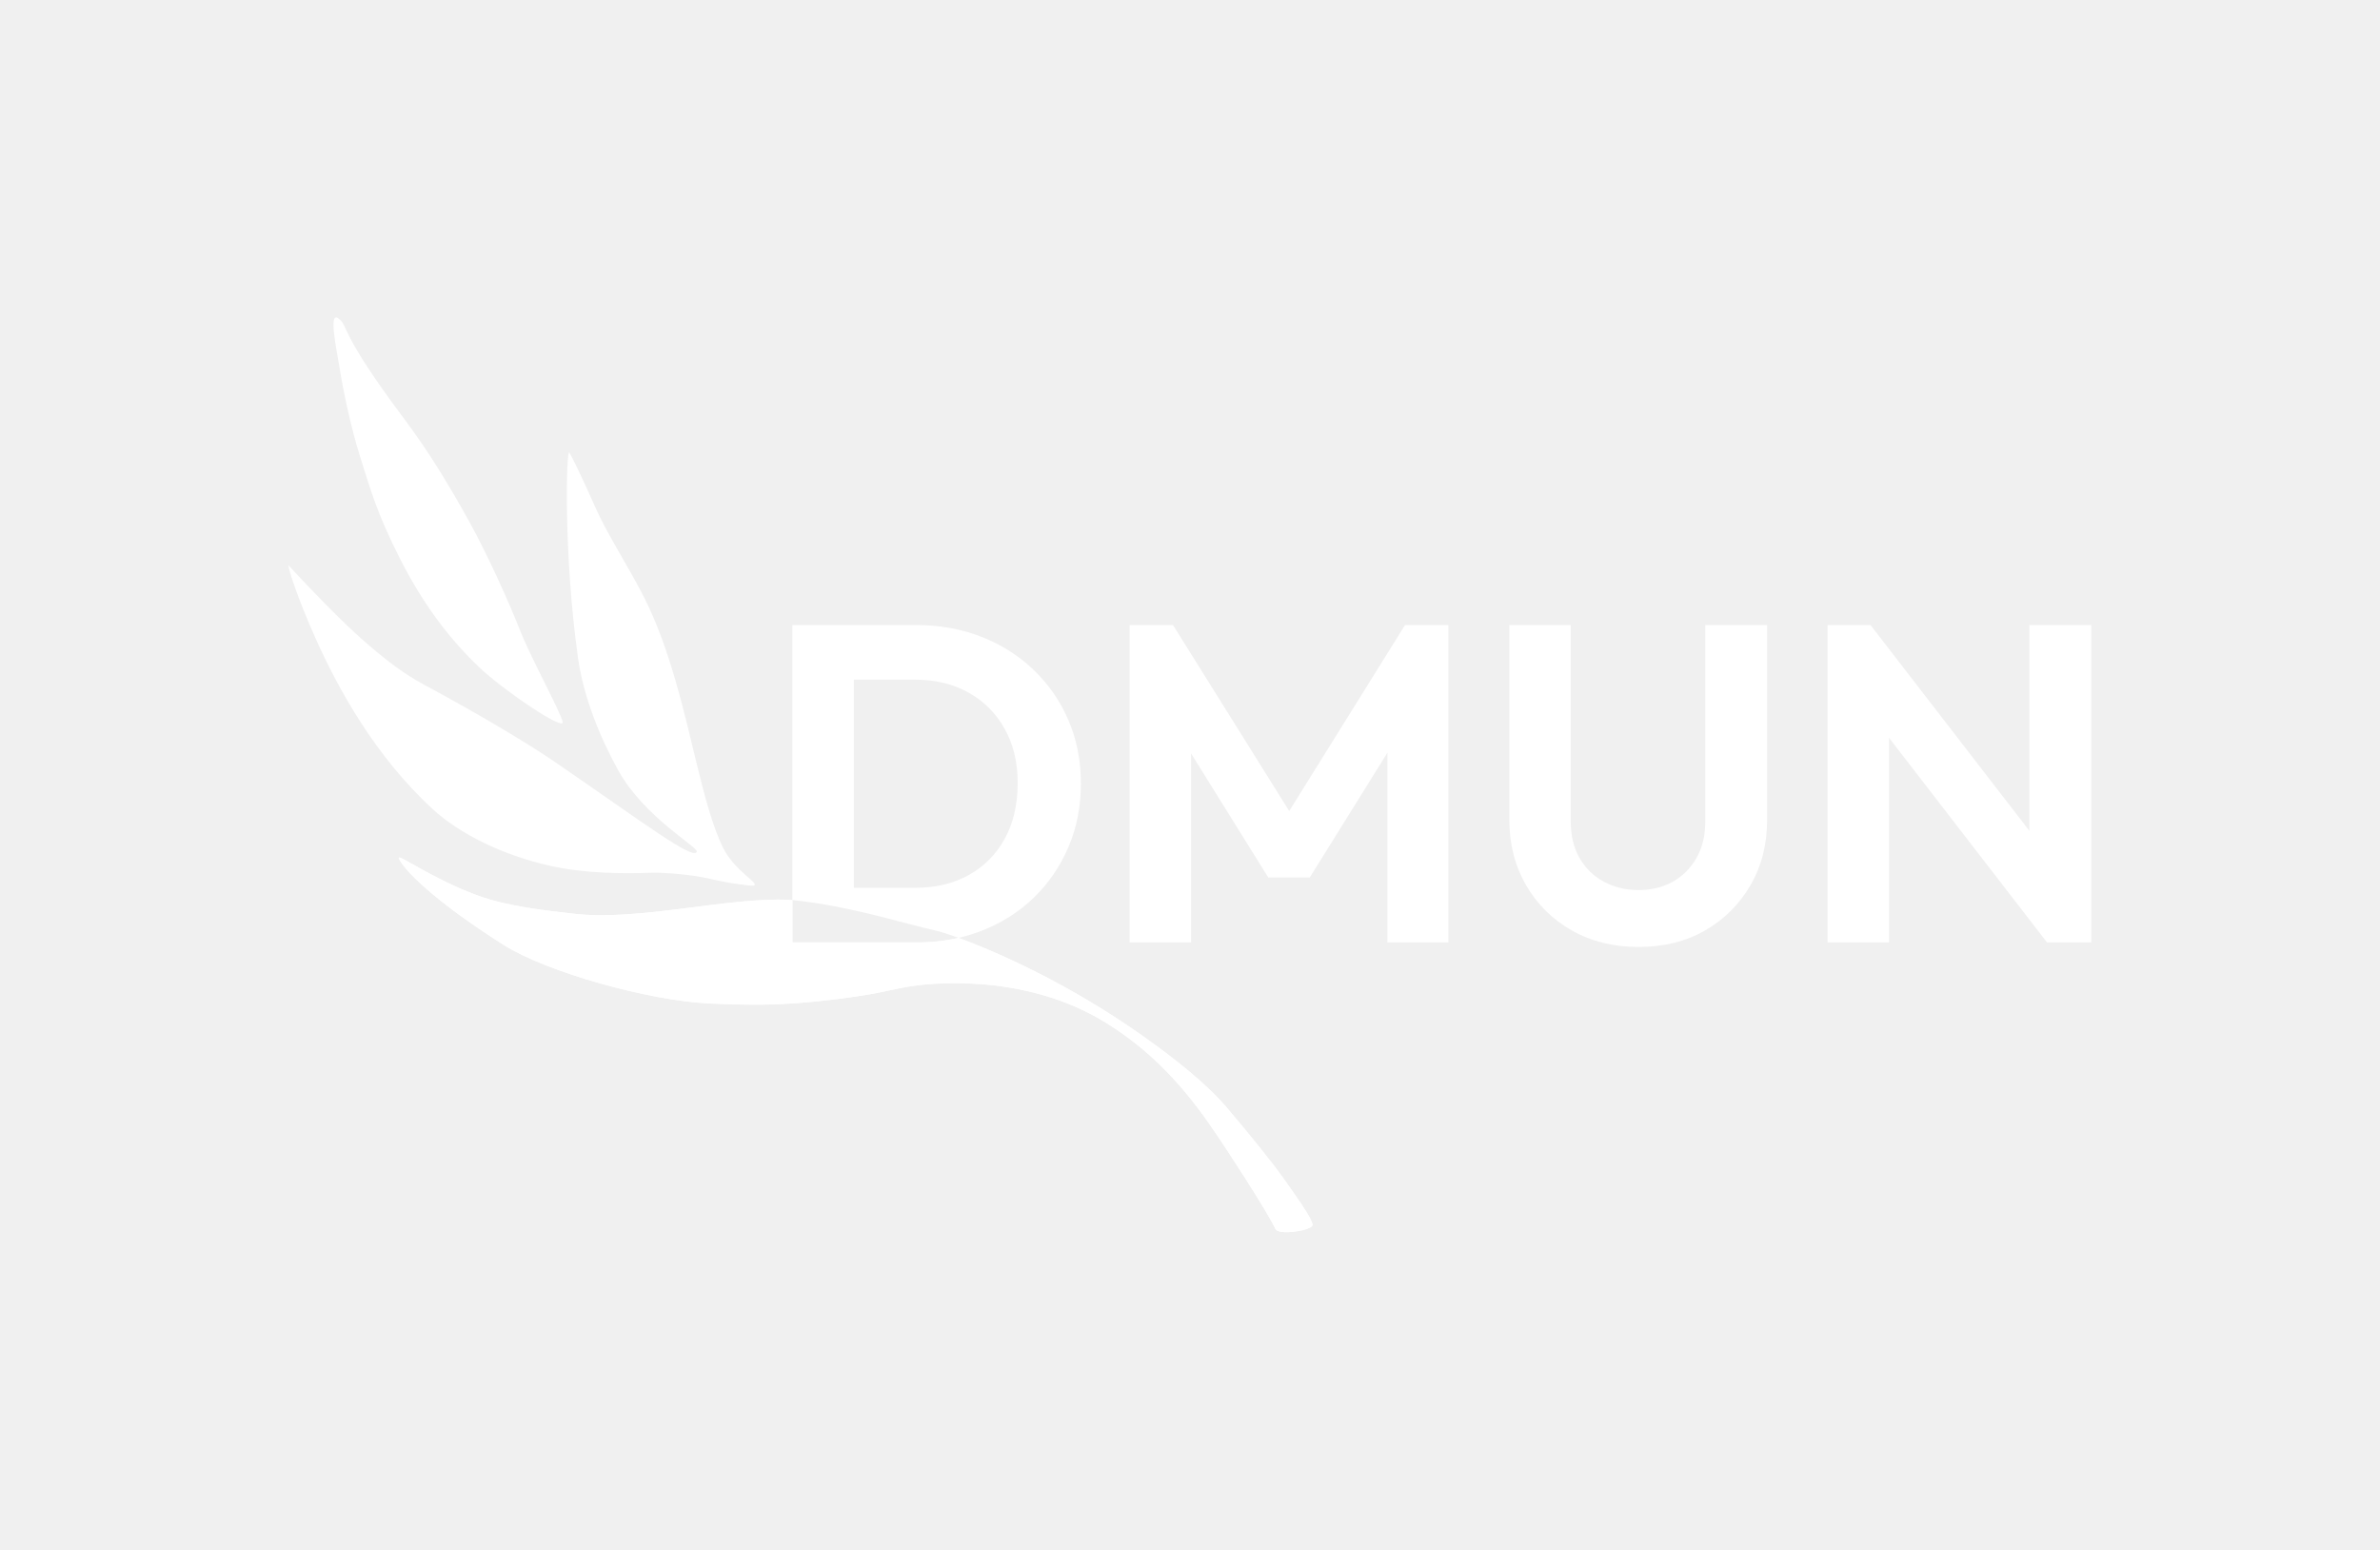
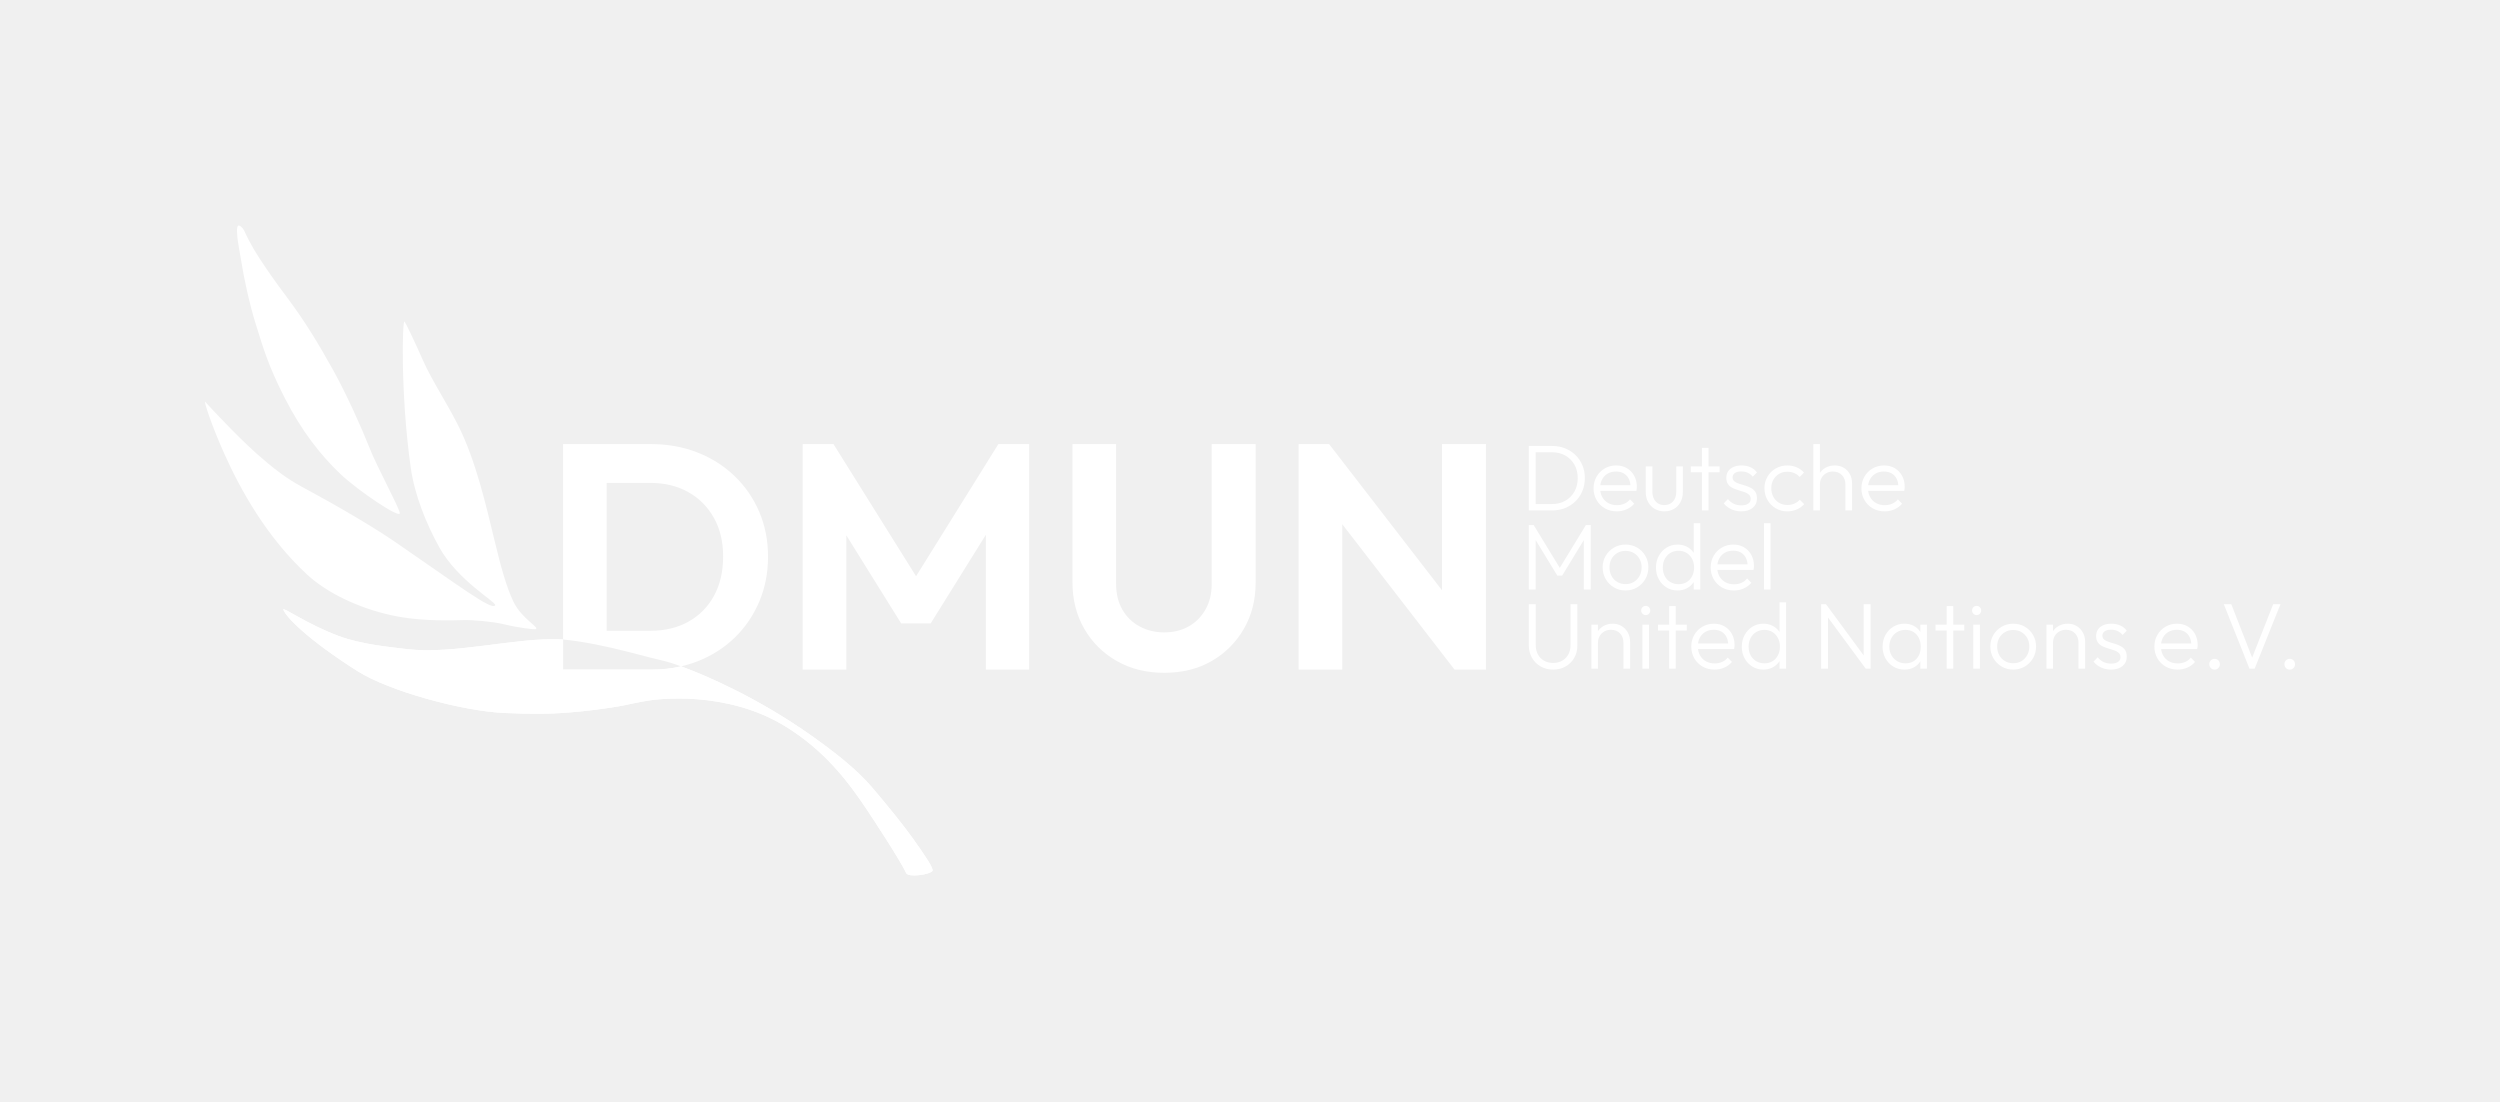
- <svg xmlns="http://www.w3.org/2000/svg" width="100%" height="100%" viewBox="0 0 11221 7306" version="1.1" xml:space="preserve" style="fill-rule:evenodd;clip-rule:evenodd;stroke-linejoin:round;stroke-miterlimit:2;">
-   <g transform="matrix(11.82774,0,0,11.82774,1146.868,14.74507)">
-     <path d="M38.005,125.716C42.259,129.088 37.527,130.146 64.126,165.679C73.745,178.529 81.268,190.778 89.954,206.412C97.587,220.15 106.2,239.495 110.129,249.515C114.65,261.043 126.71,282.904 127.312,286.521C127.937,290.279 103.667,273.85 94.062,264.717C83.008,254.205 72.26,240.67 62.636,221.745C53.176,203.141 50.68,193.73 46.627,180.932C42.912,169.199 39.76,154.161 38.322,144.958C37.333,138.62 33.75,122.345 38.005,125.716Z" style="fill:#fff;" />
-   </g>
-   <g transform="matrix(11.82774,0,0,11.82774,1146.868,14.74507)">
-     <path d="M129.989,179.166C130.886,180.461 135.22,189.316 140.315,200.905C145.027,211.623 153.458,224.366 159.9,237.091C170.091,257.223 175.803,282.737 180.752,303.153C183.843,315.904 187.045,327.951 191.08,336.309C195.869,346.231 206.384,350.971 203.366,351.745C202.754,351.902 194.606,351.091 185.529,348.919C179.538,347.485 168.456,346.441 162.53,346.622C150.711,346.984 136.128,346.924 122.314,343.846C104.012,339.767 86.452,331.349 75.384,321.136C52.564,300.079 37.875,273.383 28.851,253.247C21.41,236.643 17.619,224.432 18.065,224.105C18.081,224.093 23.412,230.006 32.473,239.237C38.017,244.885 45.048,251.852 53.291,258.655C57.65,262.252 64,267.335 72.379,271.832C91.419,282.051 112.412,294.339 124.463,302.612C160.169,327.124 179.243,341.655 180.813,338.251C181.615,336.512 159.874,324.577 149.444,305.749C142.251,292.763 135.651,276.612 133.471,261.215C127.645,220.069 128.724,177.343 129.989,179.166Z" style="fill:#fff;" />
-   </g>
-   <g transform="matrix(11.82774,0,0,11.82774,1146.868,14.74507)">
-     <path d="M218.901,357.511L218.901,374.391L268.57,374.391C274.337,374.391 279.859,373.783 285.136,372.568C299.703,377.884 328.935,390.619 358.873,411.888C370.977,420.487 383.906,430.587 392.191,440.386C401.492,451.389 409.379,461.03 415.225,469.234C422.377,479.27 427.054,486.24 426.108,487.381C424.351,489.499 412.6,491.103 411.427,488.576C407.954,481.097 391.795,456.609 389.003,452.432C378.285,436.399 365.355,419.736 344.011,406.475C310.216,385.478 270.663,391.178 266.886,391.736C260.471,392.685 254.801,394.229 249.619,395.086C229.426,398.426 213.883,399.131 206.662,399.172C199.744,399.21 195.06,399.115 185.996,398.718C161.99,397.668 121.144,386.33 103.771,375.351C75.162,357.272 63.319,344.601 62.005,340.776C61.327,338.802 75.078,348.866 93.092,355.559C105.669,360.231 121.331,361.69 131.346,362.902C157.406,366.053 192.778,356.305 217.418,357.406C217.91,357.428 218.404,357.463 218.901,357.511ZM218.901,357.511L218.901,247.88L268.21,247.88C277.568,247.88 286.236,249.44 294.214,252.559C302.192,255.678 309.151,260.087 315.089,265.786C321.028,271.485 325.647,278.173 328.946,285.851C332.245,293.53 333.895,301.928 333.895,311.046C333.895,320.164 332.245,328.592 328.946,336.33C325.647,344.068 321.058,350.787 315.179,356.485C309.301,362.184 302.372,366.593 294.394,369.712C291.397,370.884 288.311,371.836 285.136,372.568C280.934,371.034 277.953,370.118 276.526,369.792C270.503,368.416 262.987,366.385 256.1,364.613C243.19,361.29 230.283,358.597 218.901,357.511ZM243.376,269.655L243.376,352.616L267.85,352.616C276.008,352.616 283.147,350.907 289.265,347.487C295.384,344.068 300.153,339.239 303.572,333.001C306.991,326.762 308.701,319.384 308.701,310.866C308.701,302.588 306.961,295.359 303.482,289.181C300.003,283.002 295.204,278.203 289.085,274.784C282.967,271.365 275.888,269.655 267.85,269.655L243.376,269.655Z" style="fill:#fff;" />
-   </g>
-   <g transform="matrix(11.82774,0,0,11.82774,1146.868,14.74507)">
-     <path d="M218.901,357.511L218.901,374.391L268.57,374.391C274.337,374.391 279.859,373.783 285.136,372.568C299.703,377.884 328.935,390.619 358.873,411.888C370.977,420.487 383.906,430.587 392.191,440.386C401.492,451.389 409.379,461.03 415.225,469.234C422.377,479.27 427.054,486.24 426.108,487.381C424.351,489.499 412.6,491.103 411.427,488.576C407.954,481.097 391.795,456.609 389.003,452.432C378.285,436.399 365.355,419.736 344.011,406.475C310.216,385.478 270.663,391.178 266.886,391.736C260.471,392.685 254.801,394.229 249.619,395.086C229.426,398.426 213.883,399.131 206.662,399.172C199.744,399.21 195.06,399.115 185.996,398.718C161.99,397.668 121.144,386.33 103.771,375.351C75.162,357.272 63.319,344.601 62.005,340.776C61.327,338.802 75.078,348.866 93.092,355.559C105.669,360.231 121.331,361.69 131.346,362.902C157.406,366.053 192.778,356.305 217.418,357.406C217.91,357.428 218.404,357.463 218.901,357.511Z" style="fill:#fff;" />
-   </g>
-   <g transform="matrix(13.37431,0,0,13.37431,1295.713,2517.048)">
-     <path d="M301.343,144L301.343,32.118L316.622,32.118L361.979,104.69L353.226,104.69L398.424,32.118L413.703,32.118L413.703,144L392.218,144L392.218,69.2L396.355,70.473L364.844,121.083L350.202,121.083L318.691,70.473L322.988,69.2L322.988,144L301.343,144Z" style="fill:#fff;fill-rule:nonzero;" />
-   </g>
-   <g transform="matrix(13.37431,0,0,13.37431,1295.713,2517.048)">
-     <path d="M480.705,145.591C471.898,145.591 464.073,143.655 457.23,139.783C450.387,135.91 445.002,130.578 441.076,123.788C437.151,116.998 435.188,109.305 435.188,100.711L435.188,32.118L456.832,32.118L456.832,101.348C456.832,106.335 457.867,110.632 459.936,114.239C462.004,117.846 464.869,120.632 468.53,122.594C472.19,124.557 476.248,125.539 480.705,125.539C485.267,125.539 489.299,124.557 492.8,122.594C496.301,120.632 499.086,117.846 501.155,114.239C503.224,110.632 504.259,106.388 504.259,101.507L504.259,32.118L526.062,32.118L526.062,100.871C526.062,109.465 524.099,117.13 520.174,123.868C516.248,130.605 510.916,135.91 504.179,139.783C497.442,143.655 489.617,145.591 480.705,145.591Z" style="fill:#fff;fill-rule:nonzero;" />
-   </g>
-   <g transform="matrix(13.37431,0,0,13.37431,1295.713,2517.048)">
-     <path d="M547.388,144L547.388,32.118L562.507,32.118L569.032,53.762L569.032,144L547.388,144ZM624.735,144L558.369,58.059L562.507,32.118L628.872,118.059L624.735,144ZM624.735,144L618.528,122.992L618.528,32.118L640.331,32.118L640.331,144L624.735,144Z" style="fill:#fff;fill-rule:nonzero;" />
+ <svg xmlns="http://www.w3.org/2000/svg" width="100%" height="100%" viewBox="0 0 16588 7306" version="1.1" xml:space="preserve" style="fill-rule:evenodd;clip-rule:evenodd;stroke-linejoin:round;stroke-miterlimit:2;">
+   <g>
+     <g transform="matrix(1,0,0,1,-2683.481,0)">
+       <g transform="matrix(11.82774,0,0,11.82774,3830.333,14.74507)">
+         <path d="M38.005,125.716C42.259,129.088 37.527,130.146 64.126,165.679C73.745,178.529 81.268,190.778 89.954,206.412C97.587,220.15 106.2,239.495 110.129,249.515C114.65,261.043 126.71,282.904 127.312,286.521C127.937,290.279 103.667,273.85 94.062,264.717C83.008,254.205 72.26,240.67 62.636,221.745C53.176,203.141 50.68,193.73 46.627,180.932C42.912,169.199 39.76,154.161 38.322,144.958C37.333,138.62 33.75,122.345 38.005,125.716Z" style="fill:#fff;" />
+       </g>
+       <g transform="matrix(11.82774,0,0,11.82774,3830.333,14.74507)">
+         <path d="M129.989,179.166C130.886,180.461 135.22,189.316 140.315,200.905C145.027,211.623 153.458,224.366 159.9,237.091C170.091,257.223 175.803,282.737 180.752,303.153C183.843,315.904 187.045,327.951 191.08,336.309C195.869,346.231 206.384,350.971 203.366,351.745C202.754,351.902 194.606,351.091 185.529,348.919C179.538,347.485 168.456,346.441 162.53,346.622C150.711,346.984 136.128,346.924 122.314,343.846C104.012,339.767 86.452,331.349 75.384,321.136C52.564,300.079 37.875,273.383 28.851,253.247C21.41,236.643 17.619,224.432 18.065,224.105C18.081,224.093 23.412,230.006 32.473,239.237C38.017,244.885 45.048,251.852 53.291,258.655C57.65,262.252 64,267.335 72.379,271.832C91.419,282.051 112.412,294.339 124.463,302.612C160.169,327.124 179.243,341.655 180.813,338.251C181.615,336.512 159.874,324.577 149.444,305.749C142.251,292.763 135.651,276.612 133.471,261.215C127.645,220.069 128.724,177.343 129.989,179.166Z" style="fill:#fff;" />
+       </g>
+       <g transform="matrix(11.82774,0,0,11.82774,3830.333,14.74507)">
+         <path d="M218.901,357.511L218.901,374.391L268.57,374.391C274.337,374.391 279.859,373.783 285.136,372.568C299.703,377.884 328.935,390.619 358.873,411.888C370.977,420.487 383.906,430.587 392.191,440.386C401.492,451.389 409.379,461.03 415.225,469.234C422.377,479.27 427.054,486.24 426.108,487.381C424.351,489.499 412.6,491.103 411.427,488.576C407.954,481.097 391.795,456.609 389.003,452.432C378.285,436.399 365.355,419.736 344.011,406.475C310.216,385.478 270.663,391.178 266.886,391.736C260.471,392.685 254.801,394.229 249.619,395.086C229.426,398.426 213.883,399.131 206.662,399.172C199.744,399.21 195.06,399.115 185.996,398.718C161.99,397.668 121.144,386.33 103.771,375.351C75.162,357.272 63.319,344.601 62.005,340.776C61.327,338.802 75.078,348.866 93.092,355.559C105.669,360.231 121.331,361.69 131.346,362.902C157.406,366.053 192.778,356.305 217.418,357.406C217.91,357.428 218.404,357.463 218.901,357.511ZM218.901,357.511L218.901,247.88L268.21,247.88C277.568,247.88 286.236,249.44 294.214,252.559C302.192,255.678 309.151,260.087 315.089,265.786C321.028,271.485 325.647,278.173 328.946,285.851C332.245,293.53 333.895,301.928 333.895,311.046C333.895,320.164 332.245,328.592 328.946,336.33C325.647,344.068 321.058,350.787 315.179,356.485C309.301,362.184 302.372,366.593 294.394,369.712C291.397,370.884 288.311,371.836 285.136,372.568C280.934,371.034 277.953,370.118 276.526,369.792C270.503,368.416 262.987,366.385 256.1,364.613C243.19,361.29 230.283,358.597 218.901,357.511ZM243.376,269.655L243.376,352.616L267.85,352.616C276.008,352.616 283.147,350.907 289.265,347.487C295.384,344.068 300.153,339.239 303.572,333.001C306.991,326.762 308.701,319.384 308.701,310.866C308.701,302.588 306.961,295.359 303.482,289.181C300.003,283.002 295.204,278.203 289.085,274.784C282.967,271.365 275.888,269.655 267.85,269.655L243.376,269.655Z" style="fill:#fff;" />
+       </g>
+       <g transform="matrix(11.82774,0,0,11.82774,3830.333,14.74507)">
+         <path d="M218.901,357.511L218.901,374.391L268.57,374.391C274.337,374.391 279.859,373.783 285.136,372.568C299.703,377.884 328.935,390.619 358.873,411.888C370.977,420.487 383.906,430.587 392.191,440.386C401.492,451.389 409.379,461.03 415.225,469.234C422.377,479.27 427.054,486.24 426.108,487.381C424.351,489.499 412.6,491.103 411.427,488.576C407.954,481.097 391.795,456.609 389.003,452.432C378.285,436.399 365.355,419.736 344.011,406.475C310.216,385.478 270.663,391.178 266.886,391.736C260.471,392.685 254.801,394.229 249.619,395.086C229.426,398.426 213.883,399.131 206.662,399.172C199.744,399.21 195.06,399.115 185.996,398.718C161.99,397.668 121.144,386.33 103.771,375.351C75.162,357.272 63.319,344.601 62.005,340.776C61.327,338.802 75.078,348.866 93.092,355.559C105.669,360.231 121.331,361.69 131.346,362.902C157.406,366.053 192.778,356.305 217.418,357.406C217.91,357.428 218.404,357.463 218.901,357.511Z" style="fill:#fff;" />
+       </g>
+       <g transform="matrix(13.37431,0,0,13.37431,3979.178,2517.048)">
+         <path d="M301.343,144L301.343,32.118L316.622,32.118L361.979,104.69L353.226,104.69L398.424,32.118L413.703,32.118L413.703,144L392.218,144L392.218,69.2L396.355,70.473L364.844,121.083L350.202,121.083L318.691,70.473L322.988,69.2L322.988,144L301.343,144Z" style="fill:#fff;fill-rule:nonzero;" />
+       </g>
+       <g transform="matrix(13.37431,0,0,13.37431,3979.178,2517.048)">
+         <path d="M480.705,145.591C471.898,145.591 464.073,143.655 457.23,139.783C450.387,135.91 445.002,130.578 441.076,123.788C437.151,116.998 435.188,109.305 435.188,100.711L435.188,32.118L456.832,32.118L456.832,101.348C456.832,106.335 457.867,110.632 459.936,114.239C462.004,117.846 464.869,120.632 468.53,122.594C472.19,124.557 476.248,125.539 480.705,125.539C485.267,125.539 489.299,124.557 492.8,122.594C496.301,120.632 499.086,117.846 501.155,114.239C503.224,110.632 504.259,106.388 504.259,101.507L504.259,32.118L526.062,32.118L526.062,100.871C526.062,109.465 524.099,117.13 520.174,123.868C516.248,130.605 510.916,135.91 504.179,139.783C497.442,143.655 489.617,145.591 480.705,145.591Z" style="fill:#fff;fill-rule:nonzero;" />
+       </g>
+       <g transform="matrix(13.37431,0,0,13.37431,3979.178,2517.048)">
+         <path d="M547.388,144L547.388,32.118L562.507,32.118L569.032,53.762L569.032,144L547.388,144ZM624.735,144L558.369,58.059L562.507,32.118L628.872,118.059L624.735,144ZM624.735,144L618.528,122.992L618.528,32.118L640.331,32.118L640.331,144L624.735,144Z" style="fill:#fff;fill-rule:nonzero;" />
+       </g>
+     </g>
+     <g transform="matrix(0.488257,0,0,0.488257,9132.352,2845.273)">
+       <path d="M2129.335,1109L2129.335,1022.423L2386.52,1022.423C2455.273,1022.423 2515.961,1007.357 2568.587,977.224C2621.212,947.092 2662.379,905.501 2692.087,852.451C2721.795,799.402 2736.649,738.5 2736.649,669.748C2736.649,600.995 2721.795,540.307 2692.087,487.681C2662.379,435.056 2621.212,393.677 2568.587,363.545C2515.961,333.412 2455.273,318.346 2386.52,318.346L2131.881,318.346L2131.881,233.042L2389.066,233.042C2452.726,233.042 2511.505,243.864 2565.404,265.509C2619.302,287.153 2666.411,317.71 2706.728,357.179C2747.046,396.648 2778.24,442.907 2800.308,495.957C2822.377,549.007 2833.411,607.361 2833.411,671.021C2833.411,732.983 2822.377,790.701 2800.308,844.176C2778.24,897.65 2747.258,944.121 2707.365,983.59C2667.472,1023.059 2620.576,1053.828 2566.677,1075.897C2512.779,1097.966 2454.424,1109 2391.613,1109L2129.335,1109ZM2072.041,1109L2072.041,233.042L2164.984,233.042L2164.984,1109L2072.041,1109Z" style="fill:#fff;fill-rule:nonzero;" />
+     </g>
+     <g transform="matrix(0.488257,0,0,0.488257,9132.352,2845.273)">
+       <path d="M3267.571,1121.732C3207.306,1121.732 3153.407,1108.151 3105.875,1080.99C3058.342,1053.828 3020.783,1016.481 2993.197,968.949C2965.611,921.416 2951.818,867.942 2951.818,808.526C2951.818,749.959 2965.399,697.122 2992.561,650.013C3019.722,602.905 3056.645,565.77 3103.328,538.609C3150.012,511.447 3202.213,497.867 3259.931,497.867C3314.254,497.867 3362.423,510.174 3404.439,534.789C3446.454,559.404 3479.557,593.569 3503.748,637.282C3527.939,680.995 3540.034,731.286 3540.034,788.155C3540.034,794.945 3539.61,802.797 3538.761,811.709C3537.912,820.621 3536.215,831.019 3533.668,842.902L3015.478,842.902L3015.478,766.511L3485.287,766.511L3453.457,794.521C3454.306,750.384 3446.879,712.4 3431.176,680.57C3415.473,648.74 3392.98,624.125 3363.697,606.725C3334.413,589.325 3298.976,580.624 3257.385,580.624C3214.096,580.624 3176.325,589.961 3144.071,608.635C3111.816,627.308 3086.565,653.409 3068.316,686.936C3050.066,720.464 3040.942,760.145 3040.942,805.98C3040.942,851.815 3050.491,892.133 3069.589,926.933C3088.687,961.734 3115.424,988.895 3149.8,1008.418C3184.176,1027.94 3223.858,1037.701 3268.844,1037.701C3305.342,1037.701 3338.869,1031.123 3369.426,1017.967C3399.983,1004.81 3425.871,985.076 3447.091,958.763L3504.385,1017.33C3476.374,1050.433 3441.786,1076.109 3400.619,1094.358C3359.453,1112.607 3315.103,1121.732 3267.571,1121.732Z" style="fill:#fff;fill-rule:nonzero;" />
+     </g>
+     <g transform="matrix(0.488257,0,0,0.488257,9132.352,2845.273)">
+       <path d="M3913.08,1121.732C3864.699,1121.732 3821.41,1110.485 3783.214,1087.992C3745.018,1065.499 3715.098,1034.73 3693.454,995.686C3671.81,956.641 3660.988,910.806 3660.988,858.181L3660.988,510.599L3751.384,510.599L3751.384,854.361C3751.384,890.859 3757.963,922.689 3771.119,949.851C3784.275,977.012 3803.161,998.232 3827.776,1013.51C3852.391,1028.789 3880.826,1036.428 3913.08,1036.428C3963.159,1036.428 4002.84,1019.876 4032.124,986.773C4061.407,953.67 4076.049,909.533 4076.049,854.361L4076.049,510.599L4165.172,510.599L4165.172,858.181C4165.172,909.957 4154.563,955.792 4133.343,995.686C4112.123,1035.579 4082.415,1066.56 4044.219,1088.629C4006.023,1110.698 3962.31,1121.732 3913.08,1121.732Z" style="fill:#fff;fill-rule:nonzero;" />
+     </g>
+     <g transform="matrix(0.488257,0,0,0.488257,9132.352,2845.273)">
+       <path d="M4424.904,1109L4424.904,258.506L4514.028,258.506L4514.028,1109L4424.904,1109ZM4273.394,590.81L4273.394,510.599L4664.265,510.599L4664.265,590.81L4273.394,590.81Z" style="fill:#fff;fill-rule:nonzero;" />
+     </g>
+     <g transform="matrix(0.488257,0,0,0.488257,9132.352,2845.273)">
+       <path d="M4957.099,1121.732C4924.845,1121.732 4893.864,1117.276 4864.156,1108.363C4834.448,1099.451 4807.499,1086.931 4783.308,1070.804C4759.118,1054.677 4738.11,1035.579 4720.285,1013.51L4777.579,954.943C4801.345,983.803 4828.295,1005.235 4858.427,1019.24C4888.559,1033.245 4922.299,1040.248 4959.646,1040.248C4999.539,1040.248 5030.732,1032.608 5053.225,1017.33C5075.719,1002.052 5086.965,980.832 5086.965,953.67C5086.965,928.206 5078.902,908.26 5062.774,893.83C5046.647,879.401 5026.064,867.942 5001.025,859.454C4975.985,850.966 4949.46,842.69 4921.45,834.627C4893.44,826.563 4866.703,816.378 4841.239,804.07C4815.775,791.762 4795.191,774.574 4779.489,752.506C4763.786,730.437 4755.935,701.578 4755.935,665.928C4755.935,631.977 4764.21,602.481 4780.762,577.441C4797.313,552.402 4821.08,532.88 4852.061,518.874C4883.042,504.869 4919.752,497.867 4962.192,497.867C5007.178,497.867 5047.921,505.93 5084.419,522.057C5120.917,538.185 5150.2,561.951 5172.269,593.356L5114.975,650.65C5097.151,627.733 5074.87,610.12 5048.133,597.812C5021.396,585.505 4991.476,579.351 4958.373,579.351C4920.177,579.351 4891.105,586.778 4871.159,601.632C4851.212,616.486 4841.239,635.796 4841.239,659.562C4841.239,682.48 4849.302,700.517 4865.429,713.673C4881.556,726.83 4902.14,737.439 4927.179,745.503C4952.219,753.567 4978.744,761.63 5006.754,769.694C5034.764,777.757 5061.501,788.367 5086.965,801.524C5112.429,814.68 5133.012,832.505 5148.715,854.998C5164.418,877.491 5172.269,907.835 5172.269,946.031C5172.269,999.505 5152.959,1042.157 5114.339,1073.987C5075.719,1105.817 5023.305,1121.732 4957.099,1121.732Z" style="fill:#fff;fill-rule:nonzero;" />
+     </g>
+     <g transform="matrix(0.488257,0,0,0.488257,9132.352,2845.273)">
+       <path d="M5586.057,1121.732C5527.49,1121.732 5474.653,1107.939 5427.545,1080.353C5380.436,1052.767 5343.089,1015.208 5315.504,967.675C5287.918,920.143 5274.125,867.093 5274.125,808.526C5274.125,749.959 5287.918,697.122 5315.504,650.013C5343.089,602.905 5380.436,565.77 5427.545,538.609C5474.653,511.447 5527.49,497.867 5586.057,497.867C5631.043,497.867 5673.059,506.355 5712.104,523.331C5751.148,540.307 5784.251,564.073 5811.413,594.63L5752.846,654.47C5732.475,631.552 5707.86,613.94 5679,601.632C5650.141,589.325 5619.16,583.171 5586.057,583.171C5543.617,583.171 5505.846,592.932 5472.743,612.454C5439.64,631.977 5413.752,658.501 5395.078,692.029C5376.405,725.556 5367.068,764.389 5367.068,808.526C5367.068,851.815 5376.405,890.647 5395.078,925.023C5413.752,959.4 5439.64,986.349 5472.743,1005.871C5505.846,1025.394 5543.617,1035.155 5586.057,1035.155C5620.009,1035.155 5651.415,1029.001 5680.274,1016.693C5709.133,1004.386 5733.748,986.773 5754.119,963.856L5813.959,1023.696C5785.949,1055.101 5752.209,1079.292 5712.74,1096.268C5673.271,1113.244 5631.043,1121.732 5586.057,1121.732Z" style="fill:#fff;fill-rule:nonzero;" />
+     </g>
+     <g transform="matrix(0.488257,0,0,0.488257,9132.352,2845.273)">
+       <path d="M6374.165,1109L6374.165,757.598C6374.165,704.973 6358.674,662.321 6327.693,629.642C6296.712,596.964 6255.757,580.624 6204.83,580.624C6170.029,580.624 6139.472,588.264 6113.16,603.542C6086.847,618.82 6066.052,639.616 6050.773,665.928C6035.495,692.241 6027.856,722.373 6027.856,756.325L5987.113,733.408C5987.113,688.421 5997.723,648.104 6018.943,612.454C6040.163,576.805 6068.81,548.795 6104.884,528.423C6140.958,508.052 6182.337,497.867 6229.02,497.867C6274.855,497.867 6315.598,508.265 6351.247,529.06C6386.896,549.856 6414.695,578.502 6434.641,615.001C6454.588,651.499 6464.561,693.939 6464.561,742.32L6464.561,1109L6374.165,1109ZM5938.732,1109L5938.732,207.578L6027.856,207.578L6027.856,1109L5938.732,1109Z" style="fill:#fff;fill-rule:nonzero;" />
+     </g>
+     <g transform="matrix(0.488257,0,0,0.488257,9132.352,2845.273)">
+       <path d="M6907.633,1121.732C6847.368,1121.732 6793.47,1108.151 6745.937,1080.99C6698.405,1053.828 6660.845,1016.481 6633.26,968.949C6605.674,921.416 6591.881,867.942 6591.881,808.526C6591.881,749.959 6605.462,697.122 6632.623,650.013C6659.784,602.905 6696.707,565.77 6743.391,538.609C6790.075,511.447 6842.276,497.867 6899.994,497.867C6954.317,497.867 7002.486,510.174 7044.501,534.789C7086.517,559.404 7119.62,593.569 7143.81,637.282C7168.001,680.995 7180.097,731.286 7180.097,788.155C7180.097,794.945 7179.672,802.797 7178.823,811.709C7177.975,820.621 7176.277,831.019 7173.731,842.902L6655.54,842.902L6655.54,766.511L7125.349,766.511L7093.519,794.521C7094.368,750.384 7086.941,712.4 7071.238,680.57C7055.536,648.74 7033.043,624.125 7003.759,606.725C6974.476,589.325 6939.038,580.624 6897.447,580.624C6854.159,580.624 6816.387,589.961 6784.133,608.635C6751.879,627.308 6726.627,653.409 6708.378,686.936C6690.129,720.464 6681.004,760.145 6681.004,805.98C6681.004,851.815 6690.553,892.133 6709.651,926.933C6728.749,961.734 6755.486,988.895 6789.862,1008.418C6824.239,1027.94 6863.92,1037.701 6908.906,1037.701C6945.404,1037.701 6978.932,1031.123 7009.488,1017.967C7040.045,1004.81 7065.933,985.076 7087.153,958.763L7144.447,1017.33C7116.437,1050.433 7081.848,1076.109 7040.682,1094.358C6999.515,1112.607 6955.166,1121.732 6907.633,1121.732Z" style="fill:#fff;fill-rule:nonzero;" />
+     </g>
+     <g transform="matrix(0.488257,0,0,0.488257,9132.352,3370.274)">
+       <path d="M2072.041,1109L2072.041,233.042L2138.247,233.042L2516.386,853.088L2469.278,853.088L2847.416,233.042L2913.623,233.042L2913.623,1109L2819.406,1109L2819.406,396.011L2841.05,401.104L2525.298,919.294L2459.092,919.294L2143.34,401.104L2164.984,396.011L2164.984,1109L2072.041,1109Z" style="fill:#fff;fill-rule:nonzero;" />
+     </g>
+     <g transform="matrix(0.488257,0,0,0.488257,9132.352,3370.274)">
+       <path d="M3385.978,1121.732C3328.259,1121.732 3275.846,1107.727 3228.738,1079.717C3181.63,1051.706 3144.283,1013.935 3116.697,966.402C3089.111,918.87 3075.318,865.82 3075.318,807.253C3075.318,749.535 3089.111,697.334 3116.697,650.65C3144.283,603.966 3181.63,566.831 3228.738,539.246C3275.846,511.66 3328.259,497.867 3385.978,497.867C3444.545,497.867 3497.17,511.447 3543.854,538.609C3590.537,565.77 3627.672,602.905 3655.258,650.013C3682.844,697.122 3696.637,749.535 3696.637,807.253C3696.637,866.669 3682.844,919.931 3655.258,967.039C3627.672,1014.147 3590.537,1051.706 3543.854,1079.717C3497.17,1107.727 3444.545,1121.732 3385.978,1121.732ZM3385.978,1035.155C3428.417,1035.155 3465.977,1025.394 3498.655,1005.871C3531.334,986.349 3557.222,959.187 3576.32,924.387C3595.418,889.586 3604.967,850.542 3604.967,807.253C3604.967,763.964 3595.418,725.556 3576.32,692.029C3557.222,658.501 3531.334,631.977 3498.655,612.454C3465.977,592.932 3428.417,583.171 3385.978,583.171C3344.387,583.171 3307.04,592.932 3273.936,612.454C3240.833,631.977 3214.945,658.501 3196.272,692.029C3177.598,725.556 3168.261,763.964 3168.261,807.253C3168.261,851.39 3177.598,890.647 3196.272,925.023C3214.945,959.4 3240.833,986.349 3273.936,1005.871C3307.04,1025.394 3344.387,1035.155 3385.978,1035.155Z" style="fill:#fff;fill-rule:nonzero;" />
+     </g>
+     <g transform="matrix(0.488257,0,0,0.488257,9132.352,3370.274)">
+       <path d="M4092.6,1121.732C4037.429,1121.732 3987.774,1108.151 3943.637,1080.99C3899.499,1053.828 3864.486,1016.693 3838.598,969.585C3812.71,922.477 3799.766,869.639 3799.766,811.073C3799.766,751.657 3812.71,698.395 3838.598,651.287C3864.486,604.178 3899.499,566.831 3943.637,539.246C3987.774,511.66 4037.429,497.867 4092.6,497.867C4137.587,497.867 4178.329,506.779 4214.827,524.604C4251.325,542.429 4281.67,567.68 4305.86,600.359C4330.051,633.038 4344.268,671.446 4348.512,715.583L4348.512,902.743C4343.42,946.031 4329.202,984.015 4305.86,1016.693C4282.519,1049.372 4252.598,1075.048 4216.1,1093.722C4179.602,1112.395 4138.435,1121.732 4092.6,1121.732ZM4107.879,1036.428C4149.47,1036.428 4185.968,1026.879 4217.373,1007.781C4248.779,988.683 4273.394,961.946 4291.219,927.57C4309.043,893.194 4317.956,853.937 4317.956,809.799C4317.956,764.813 4308.831,725.344 4290.582,691.392C4272.333,657.44 4247.506,630.703 4216.1,611.181C4184.695,591.659 4148.197,581.898 4106.606,581.898C4065.015,581.898 4028.092,591.659 3995.838,611.181C3963.583,630.703 3938.332,657.653 3920.083,692.029C3901.833,726.405 3892.709,765.662 3892.709,809.799C3892.709,853.937 3901.833,893.194 3920.083,927.57C3938.332,961.946 3963.796,988.683 3996.474,1007.781C4029.153,1026.879 4066.288,1036.428 4107.879,1036.428ZM4401.987,1109L4312.863,1109L4312.863,948.578L4330.688,800.887L4312.863,657.016L4312.863,207.578L4401.987,207.578L4401.987,1109Z" style="fill:#fff;fill-rule:nonzero;" />
+     </g>
+     <g transform="matrix(0.488257,0,0,0.488257,9132.352,3370.274)">
+       <path d="M4859.063,1121.732C4798.799,1121.732 4744.9,1108.151 4697.368,1080.99C4649.835,1053.828 4612.276,1016.481 4584.69,968.949C4557.104,921.416 4543.311,867.942 4543.311,808.526C4543.311,749.959 4556.892,697.122 4584.053,650.013C4611.215,602.905 4648.138,565.77 4694.821,538.609C4741.505,511.447 4793.706,497.867 4851.424,497.867C4905.747,497.867 4953.916,510.174 4995.932,534.789C5037.947,559.404 5071.05,593.569 5095.241,637.282C5119.432,680.995 5131.527,731.286 5131.527,788.155C5131.527,794.945 5131.103,802.797 5130.254,811.709C5129.405,820.621 5127.707,831.019 5125.161,842.902L4606.971,842.902L4606.971,766.511L5076.78,766.511L5044.95,794.521C5045.799,750.384 5038.372,712.4 5022.669,680.57C5006.966,648.74 4984.473,624.125 4955.19,606.725C4925.906,589.325 4890.469,580.624 4848.878,580.624C4805.589,580.624 4767.818,589.961 4735.564,608.635C4703.309,627.308 4678.058,653.409 4659.808,686.936C4641.559,720.464 4632.435,760.145 4632.435,805.98C4632.435,851.815 4641.984,892.133 4661.082,926.933C4680.18,961.734 4706.917,988.895 4741.293,1008.418C4775.669,1027.94 4815.35,1037.701 4860.337,1037.701C4896.835,1037.701 4930.362,1031.123 4960.919,1017.967C4991.476,1004.81 5017.364,985.076 5038.584,958.763L5095.877,1017.33C5067.867,1050.433 5033.279,1076.109 4992.112,1094.358C4950.946,1112.607 4906.596,1121.732 4859.063,1121.732Z" style="fill:#fff;fill-rule:nonzero;" />
+     </g>
+     <g transform="matrix(0.488257,0,0,0.488257,9132.352,3370.274)">
+       <rect x="5267.759" y="207.578" width="89.124" height="901.422" style="fill:#fff;fill-rule:nonzero;" />
+     </g>
+     <g transform="matrix(0.488257,0,0,0.488257,9137.947,3895.274)">
+       <path d="M2391.613,1121.732C2327.953,1121.732 2271.296,1107.515 2221.641,1079.08C2171.987,1050.645 2132.73,1011.601 2103.871,961.946C2075.012,912.291 2060.582,856.483 2060.582,794.521L2060.582,233.042L2154.799,233.042L2154.799,789.428C2154.799,838.658 2164.984,881.523 2185.355,918.021C2205.726,954.519 2233.949,982.529 2270.023,1002.052C2306.097,1021.574 2346.627,1031.335 2391.613,1031.335C2436.599,1031.335 2476.705,1021.574 2511.93,1002.052C2547.155,982.529 2575.165,954.731 2595.961,918.657C2616.756,882.584 2627.154,839.932 2627.154,790.701L2627.154,233.042L2720.097,233.042L2720.097,795.794C2720.097,857.756 2705.88,913.352 2677.445,962.583C2649.01,1011.813 2609.966,1050.645 2560.311,1079.08C2510.657,1107.515 2454.424,1121.732 2391.613,1121.732Z" style="fill:#fff;fill-rule:nonzero;" />
+     </g>
+     <g transform="matrix(0.488257,0,0,0.488257,9137.947,3895.274)">
+       <path d="M3346.509,1109L3346.509,757.598C3346.509,704.973 3331.018,662.321 3300.037,629.642C3269.056,596.964 3228.101,580.624 3177.174,580.624C3142.373,580.624 3111.816,588.264 3085.504,603.542C3059.191,618.82 3038.396,639.616 3023.117,665.928C3007.839,692.241 3000.2,722.373 3000.2,756.325L2959.458,733.408C2959.458,688.421 2970.067,648.104 2991.287,612.454C3012.507,576.805 3041.154,548.795 3077.228,528.423C3113.302,508.052 3154.681,497.867 3201.364,497.867C3247.199,497.867 3287.942,508.901 3323.591,530.97C3359.241,553.039 3387.039,582.746 3406.985,620.093C3426.932,657.44 3436.905,698.183 3436.905,742.32L3436.905,1109L3346.509,1109ZM2911.076,1109L2911.076,510.599L3000.2,510.599L3000.2,1109L2911.076,1109Z" style="fill:#fff;fill-rule:nonzero;" />
+     </g>
+     <g transform="matrix(0.488257,0,0,0.488257,9137.947,3895.274)">
+       <path d="M3603.694,1109L3603.694,510.599L3694.091,510.599L3694.091,1109L3603.694,1109ZM3648.256,380.733C3631.28,380.733 3616.85,374.579 3604.967,362.272C3593.084,349.964 3587.142,335.322 3587.142,318.346C3587.142,300.522 3593.084,285.668 3604.967,273.785C3616.85,261.901 3631.28,255.96 3648.256,255.96C3666.929,255.96 3681.995,261.901 3693.454,273.785C3704.913,285.668 3710.642,300.522 3710.642,318.346C3710.642,335.322 3704.913,349.964 3693.454,362.272C3681.995,374.579 3666.929,380.733 3648.256,380.733Z" style="fill:#fff;fill-rule:nonzero;" />
+     </g>
+     <g transform="matrix(0.488257,0,0,0.488257,9137.947,3895.274)">
+       <path d="M3967.827,1109L3967.827,258.506L4056.951,258.506L4056.951,1109L3967.827,1109ZM3816.317,590.81L3816.317,510.599L4207.188,510.599L4207.188,590.81L3816.317,590.81Z" style="fill:#fff;fill-rule:nonzero;" />
+     </g>
+     <g transform="matrix(0.488257,0,0,0.488257,9137.947,3895.274)">
+       <path d="M4584.053,1121.732C4523.789,1121.732 4469.89,1108.151 4422.358,1080.99C4374.825,1053.828 4337.266,1016.481 4309.68,968.949C4282.094,921.416 4268.301,867.942 4268.301,808.526C4268.301,749.959 4281.882,697.122 4309.043,650.013C4336.205,602.905 4373.128,565.77 4419.811,538.609C4466.495,511.447 4518.696,497.867 4576.414,497.867C4630.737,497.867 4678.906,510.174 4720.922,534.789C4762.937,559.404 4796.04,593.569 4820.231,637.282C4844.422,680.995 4856.517,731.286 4856.517,788.155C4856.517,794.945 4856.093,802.797 4855.244,811.709C4854.395,820.621 4852.697,831.019 4850.151,842.902L4331.961,842.902L4331.961,766.511L4801.77,766.511L4769.94,794.521C4770.789,750.384 4763.362,712.4 4747.659,680.57C4731.956,648.74 4709.463,624.125 4680.18,606.725C4650.896,589.325 4615.459,580.624 4573.868,580.624C4530.579,580.624 4492.808,589.961 4460.554,608.635C4428.299,627.308 4403.048,653.409 4384.798,686.936C4366.549,720.464 4357.425,760.145 4357.425,805.98C4357.425,851.815 4366.974,892.133 4386.072,926.933C4405.17,961.734 4431.907,988.895 4466.283,1008.418C4500.659,1027.94 4540.34,1037.701 4585.327,1037.701C4621.825,1037.701 4655.352,1031.123 4685.909,1017.967C4716.466,1004.81 4742.354,985.076 4763.574,958.763L4820.868,1017.33C4792.857,1050.433 4758.269,1076.109 4717.102,1094.358C4675.936,1112.607 4631.586,1121.732 4584.053,1121.732Z" style="fill:#fff;fill-rule:nonzero;" />
+     </g>
+     <g transform="matrix(0.488257,0,0,0.488257,9137.947,3895.274)">
+       <path d="M5247.388,1121.732C5192.216,1121.732 5142.561,1108.151 5098.424,1080.99C5054.286,1053.828 5019.274,1016.693 4993.385,969.585C4967.497,922.477 4954.553,869.639 4954.553,811.073C4954.553,751.657 4967.497,698.395 4993.385,651.287C5019.274,604.178 5054.286,566.831 5098.424,539.246C5142.561,511.66 5192.216,497.867 5247.388,497.867C5292.374,497.867 5333.116,506.779 5369.614,524.604C5406.113,542.429 5436.457,567.68 5460.648,600.359C5484.838,633.038 5499.056,671.446 5503.3,715.583L5503.3,902.743C5498.207,946.031 5483.99,984.015 5460.648,1016.693C5437.306,1049.372 5407.386,1075.048 5370.887,1093.722C5334.389,1112.395 5293.223,1121.732 5247.388,1121.732ZM5262.666,1036.428C5304.257,1036.428 5340.755,1026.879 5372.161,1007.781C5403.566,988.683 5428.181,961.946 5446.006,927.57C5463.831,893.194 5472.743,853.937 5472.743,809.799C5472.743,764.813 5463.618,725.344 5445.369,691.392C5427.12,657.44 5402.293,630.703 5370.887,611.181C5339.482,591.659 5302.984,581.898 5261.393,581.898C5219.802,581.898 5182.879,591.659 5150.625,611.181C5118.371,630.703 5093.119,657.653 5074.87,692.029C5056.621,726.405 5047.496,765.662 5047.496,809.799C5047.496,853.937 5056.621,893.194 5074.87,927.57C5093.119,961.946 5118.583,988.683 5151.261,1007.781C5183.94,1026.879 5221.075,1036.428 5262.666,1036.428ZM5556.774,1109L5467.65,1109L5467.65,948.578L5485.475,800.887L5467.65,657.016L5467.65,207.578L5556.774,207.578L5556.774,1109Z" style="fill:#fff;fill-rule:nonzero;" />
+     </g>
+     <g transform="matrix(0.488257,0,0,0.488257,9137.947,3895.274)">
+       <path d="M6032.948,1109L6032.948,233.042L6099.155,233.042L6125.892,343.81L6125.892,1109L6032.948,1109ZM6638.989,1109L6085.149,357.815L6099.155,233.042L6651.721,984.227L6638.989,1109ZM6638.989,1109L6610.979,1003.325L6610.979,233.042L6705.195,233.042L6705.195,1109L6638.989,1109Z" style="fill:#fff;fill-rule:nonzero;" />
+     </g>
+     <g transform="matrix(0.488257,0,0,0.488257,9137.947,3895.274)">
+       <path d="M7166.091,1121.732C7109.222,1121.732 7058.294,1107.939 7013.308,1080.353C6968.322,1052.767 6932.885,1015.632 6906.996,968.949C6881.108,922.265 6868.164,869.639 6868.164,811.073C6868.164,751.657 6881.108,698.395 6906.996,651.287C6932.885,604.178 6968.322,566.831 7013.308,539.246C7058.294,511.66 7108.798,497.867 7164.818,497.867C7210.653,497.867 7251.608,506.991 7287.681,525.24C7323.755,543.49 7353.039,568.953 7375.532,601.632C7398.025,634.311 7411.818,672.294 7416.911,715.583L7416.911,902.743C7411.818,946.031 7398.025,984.227 7375.532,1017.33C7353.039,1050.433 7323.755,1076.109 7287.681,1094.358C7251.608,1112.607 7211.078,1121.732 7166.091,1121.732ZM7180.097,1036.428C7242.059,1036.428 7291.925,1015.632 7329.697,974.041C7367.468,932.45 7386.354,877.703 7386.354,809.799C7386.354,764.813 7377.654,725.132 7360.254,690.756C7342.853,656.379 7318.663,629.642 7287.681,610.544C7256.7,591.447 7220.414,581.898 7178.823,581.898C7136.384,581.898 7098.824,591.659 7066.146,611.181C7033.467,630.703 7007.579,657.653 6988.481,692.029C6969.383,726.405 6959.834,765.662 6959.834,809.799C6959.834,853.937 6969.383,892.981 6988.481,926.933C7007.579,960.885 7033.679,987.622 7066.782,1007.144C7099.885,1026.667 7137.657,1036.428 7180.097,1036.428ZM7381.261,1109L7381.261,948.578L7399.086,800.887L7381.261,657.016L7381.261,510.599L7470.385,510.599L7470.385,1109L7381.261,1109Z" style="fill:#fff;fill-rule:nonzero;" />
+     </g>
+     <g transform="matrix(0.488257,0,0,0.488257,9137.947,3895.274)">
+       <path d="M7739.029,1109L7739.029,258.506L7828.152,258.506L7828.152,1109L7739.029,1109ZM7587.519,590.81L7587.519,510.599L7978.389,510.599L7978.389,590.81L7587.519,590.81Z" style="fill:#fff;fill-rule:nonzero;" />
+     </g>
+     <g transform="matrix(0.488257,0,0,0.488257,9137.947,3895.274)">
+       <path d="M8100.616,1109L8100.616,510.599L8191.013,510.599L8191.013,1109L8100.616,1109ZM8145.178,380.733C8128.202,380.733 8113.772,374.579 8101.889,362.272C8090.006,349.964 8084.064,335.322 8084.064,318.346C8084.064,300.522 8090.006,285.668 8101.889,273.785C8113.772,261.901 8128.202,255.96 8145.178,255.96C8163.851,255.96 8178.917,261.901 8190.376,273.785C8201.835,285.668 8207.564,300.522 8207.564,318.346C8207.564,335.322 8201.835,349.964 8190.376,362.272C8178.917,374.579 8163.851,380.733 8145.178,380.733Z" style="fill:#fff;fill-rule:nonzero;" />
+     </g>
+     <g transform="matrix(0.488257,0,0,0.488257,9137.947,3895.274)">
+       <path d="M8642.997,1121.732C8585.279,1121.732 8532.865,1107.727 8485.757,1079.717C8438.649,1051.706 8401.302,1013.935 8373.716,966.402C8346.13,918.87 8332.337,865.82 8332.337,807.253C8332.337,749.535 8346.13,697.334 8373.716,650.65C8401.302,603.966 8438.649,566.831 8485.757,539.246C8532.865,511.66 8585.279,497.867 8642.997,497.867C8701.564,497.867 8754.189,511.447 8800.873,538.609C8847.557,565.77 8884.691,602.905 8912.277,650.013C8939.863,697.122 8953.656,749.535 8953.656,807.253C8953.656,866.669 8939.863,919.931 8912.277,967.039C8884.691,1014.147 8847.557,1051.706 8800.873,1079.717C8754.189,1107.727 8701.564,1121.732 8642.997,1121.732ZM8642.997,1035.155C8685.437,1035.155 8722.996,1025.394 8755.674,1005.871C8788.353,986.349 8814.241,959.187 8833.339,924.387C8852.437,889.586 8861.986,850.542 8861.986,807.253C8861.986,763.964 8852.437,725.556 8833.339,692.029C8814.241,658.501 8788.353,631.977 8755.674,612.454C8722.996,592.932 8685.437,583.171 8642.997,583.171C8601.406,583.171 8564.059,592.932 8530.956,612.454C8497.853,631.977 8471.964,658.501 8453.291,692.029C8434.617,725.556 8425.281,763.964 8425.281,807.253C8425.281,851.39 8434.617,890.647 8453.291,925.023C8471.964,959.4 8497.853,986.349 8530.956,1005.871C8564.059,1025.394 8601.406,1035.155 8642.997,1035.155Z" style="fill:#fff;fill-rule:nonzero;" />
+     </g>
+     <g transform="matrix(0.488257,0,0,0.488257,9137.947,3895.274)">
+       <path d="M9530.413,1109L9530.413,757.598C9530.413,704.973 9514.923,662.321 9483.942,629.642C9452.961,596.964 9412.006,580.624 9361.078,580.624C9326.278,580.624 9295.721,588.264 9269.408,603.542C9243.096,618.82 9222.3,639.616 9207.022,665.928C9191.743,692.241 9184.104,722.373 9184.104,756.325L9143.362,733.408C9143.362,688.421 9153.972,648.104 9175.192,612.454C9196.412,576.805 9225.059,548.795 9261.133,528.423C9297.206,508.052 9338.585,497.867 9385.269,497.867C9431.104,497.867 9471.846,508.901 9507.496,530.97C9543.145,553.039 9570.943,582.746 9590.89,620.093C9610.837,657.44 9620.81,698.183 9620.81,742.32L9620.81,1109L9530.413,1109ZM9094.981,1109L9094.981,510.599L9184.104,510.599L9184.104,1109L9094.981,1109Z" style="fill:#fff;fill-rule:nonzero;" />
+     </g>
+     <g transform="matrix(0.488257,0,0,0.488257,9137.947,3895.274)">
+       <path d="M9970.938,1121.732C9938.684,1121.732 9907.703,1117.276 9877.995,1108.363C9848.287,1099.451 9821.338,1086.931 9797.147,1070.804C9772.957,1054.677 9751.949,1035.579 9734.124,1013.51L9791.418,954.943C9815.184,983.803 9842.134,1005.235 9872.266,1019.24C9902.398,1033.245 9936.138,1040.248 9973.485,1040.248C10013.378,1040.248 10044.571,1032.608 10067.065,1017.33C10089.558,1002.052 10100.804,980.832 10100.804,953.67C10100.804,928.206 10092.741,908.26 10076.613,893.83C10060.486,879.401 10039.903,867.942 10014.864,859.454C9989.824,850.966 9963.299,842.69 9935.289,834.627C9907.279,826.563 9880.542,816.378 9855.078,804.07C9829.614,791.762 9809.031,774.574 9793.328,752.506C9777.625,730.437 9769.774,701.578 9769.774,665.928C9769.774,631.977 9778.049,602.481 9794.601,577.441C9811.152,552.402 9834.919,532.88 9865.9,518.874C9896.881,504.869 9933.591,497.867 9976.031,497.867C10021.017,497.867 10061.76,505.93 10098.258,522.057C10134.756,538.185 10164.04,561.951 10186.108,593.356L10128.814,650.65C10110.99,627.733 10088.709,610.12 10061.972,597.812C10035.235,585.505 10005.315,579.351 9972.212,579.351C9934.016,579.351 9904.944,586.778 9884.998,601.632C9865.051,616.486 9855.078,635.796 9855.078,659.562C9855.078,682.48 9863.141,700.517 9879.268,713.673C9895.396,726.83 9915.979,737.439 9941.018,745.503C9966.058,753.567 9992.583,761.63 10020.593,769.694C10048.603,777.757 10075.34,788.367 10100.804,801.524C10126.268,814.68 10146.851,832.505 10162.554,854.998C10178.257,877.491 10186.108,907.835 10186.108,946.031C10186.108,999.505 10166.798,1042.157 10128.178,1073.987C10089.558,1105.817 10037.144,1121.732 9970.938,1121.732Z" style="fill:#fff;fill-rule:nonzero;" />
+     </g>
+     <g transform="matrix(0.488257,0,0,0.488257,9137.947,3895.274)">
+       <path d="M10877.453,1121.732C10817.188,1121.732 10763.29,1108.151 10715.757,1080.99C10668.224,1053.828 10630.665,1016.481 10603.079,968.949C10575.493,921.416 10561.701,867.942 10561.701,808.526C10561.701,749.959 10575.281,697.122 10602.443,650.013C10629.604,602.905 10666.527,565.77 10713.211,538.609C10759.894,511.447 10812.095,497.867 10869.814,497.867C10924.136,497.867 10972.306,510.174 11014.321,534.789C11056.336,559.404 11089.44,593.569 11113.63,637.282C11137.821,680.995 11149.916,731.286 11149.916,788.155C11149.916,794.945 11149.492,802.797 11148.643,811.709C11147.794,820.621 11146.097,831.019 11143.55,842.902L10625.36,842.902L10625.36,766.511L11095.169,766.511L11063.339,794.521C11064.188,750.384 11056.761,712.4 11041.058,680.57C11025.355,648.74 11002.862,624.125 10973.579,606.725C10944.295,589.325 10908.858,580.624 10867.267,580.624C10823.979,580.624 10786.207,589.961 10753.953,608.635C10721.699,627.308 10696.447,653.409 10678.198,686.936C10659.949,720.464 10650.824,760.145 10650.824,805.98C10650.824,851.815 10660.373,892.133 10679.471,926.933C10698.569,961.734 10725.306,988.895 10759.682,1008.418C10794.058,1027.94 10833.74,1037.701 10878.726,1037.701C10915.224,1037.701 10948.752,1031.123 10979.308,1017.967C11009.865,1004.81 11035.753,985.076 11056.973,958.763L11114.267,1017.33C11086.257,1050.433 11051.668,1076.109 11010.501,1094.358C10969.335,1112.607 10924.985,1121.732 10877.453,1121.732Z" style="fill:#fff;fill-rule:nonzero;" />
+     </g>
+     <g transform="matrix(0.488257,0,0,0.488257,9137.947,3895.274)">
+       <path d="M11380.364,1121.732C11359.145,1121.732 11341.744,1114.517 11328.163,1100.088C11314.583,1085.658 11307.792,1068.258 11307.792,1047.887C11307.792,1027.516 11314.583,1010.327 11328.163,996.322C11341.744,982.317 11359.145,975.315 11380.364,975.315C11400.736,975.315 11417.711,982.317 11431.292,996.322C11444.873,1010.327 11451.663,1027.516 11451.663,1047.887C11451.663,1068.258 11444.873,1085.658 11431.292,1100.088C11417.711,1114.517 11400.736,1121.732 11380.364,1121.732Z" style="fill:#fff;fill-rule:nonzero;" />
+     </g>
+     <g transform="matrix(0.488257,0,0,0.488257,9137.947,3895.274)">
+       <path d="M11853.993,1109L11505.137,233.042L11606.993,233.042L11908.74,1005.871L11871.817,1005.871L12176.111,233.042L12275.42,233.042L11924.018,1109L11853.993,1109Z" style="fill:#fff;fill-rule:nonzero;" />
+     </g>
+     <g transform="matrix(0.488257,0,0,0.488257,9137.947,3895.274)">
+       <path d="M12401.466,1121.732C12380.246,1121.732 12362.846,1114.517 12349.265,1100.088C12335.685,1085.658 12328.894,1068.258 12328.894,1047.887C12328.894,1027.516 12335.685,1010.327 12349.265,996.322C12362.846,982.317 12380.246,975.315 12401.466,975.315C12421.837,975.315 12438.813,982.317 12452.394,996.322C12465.975,1010.327 12472.765,1027.516 12472.765,1047.887C12472.765,1068.258 12465.975,1085.658 12452.394,1100.088C12438.813,1114.517 12421.837,1121.732 12401.466,1121.732Z" style="fill:#fff;fill-rule:nonzero;" />
+     </g>
  </g>
</svg>
